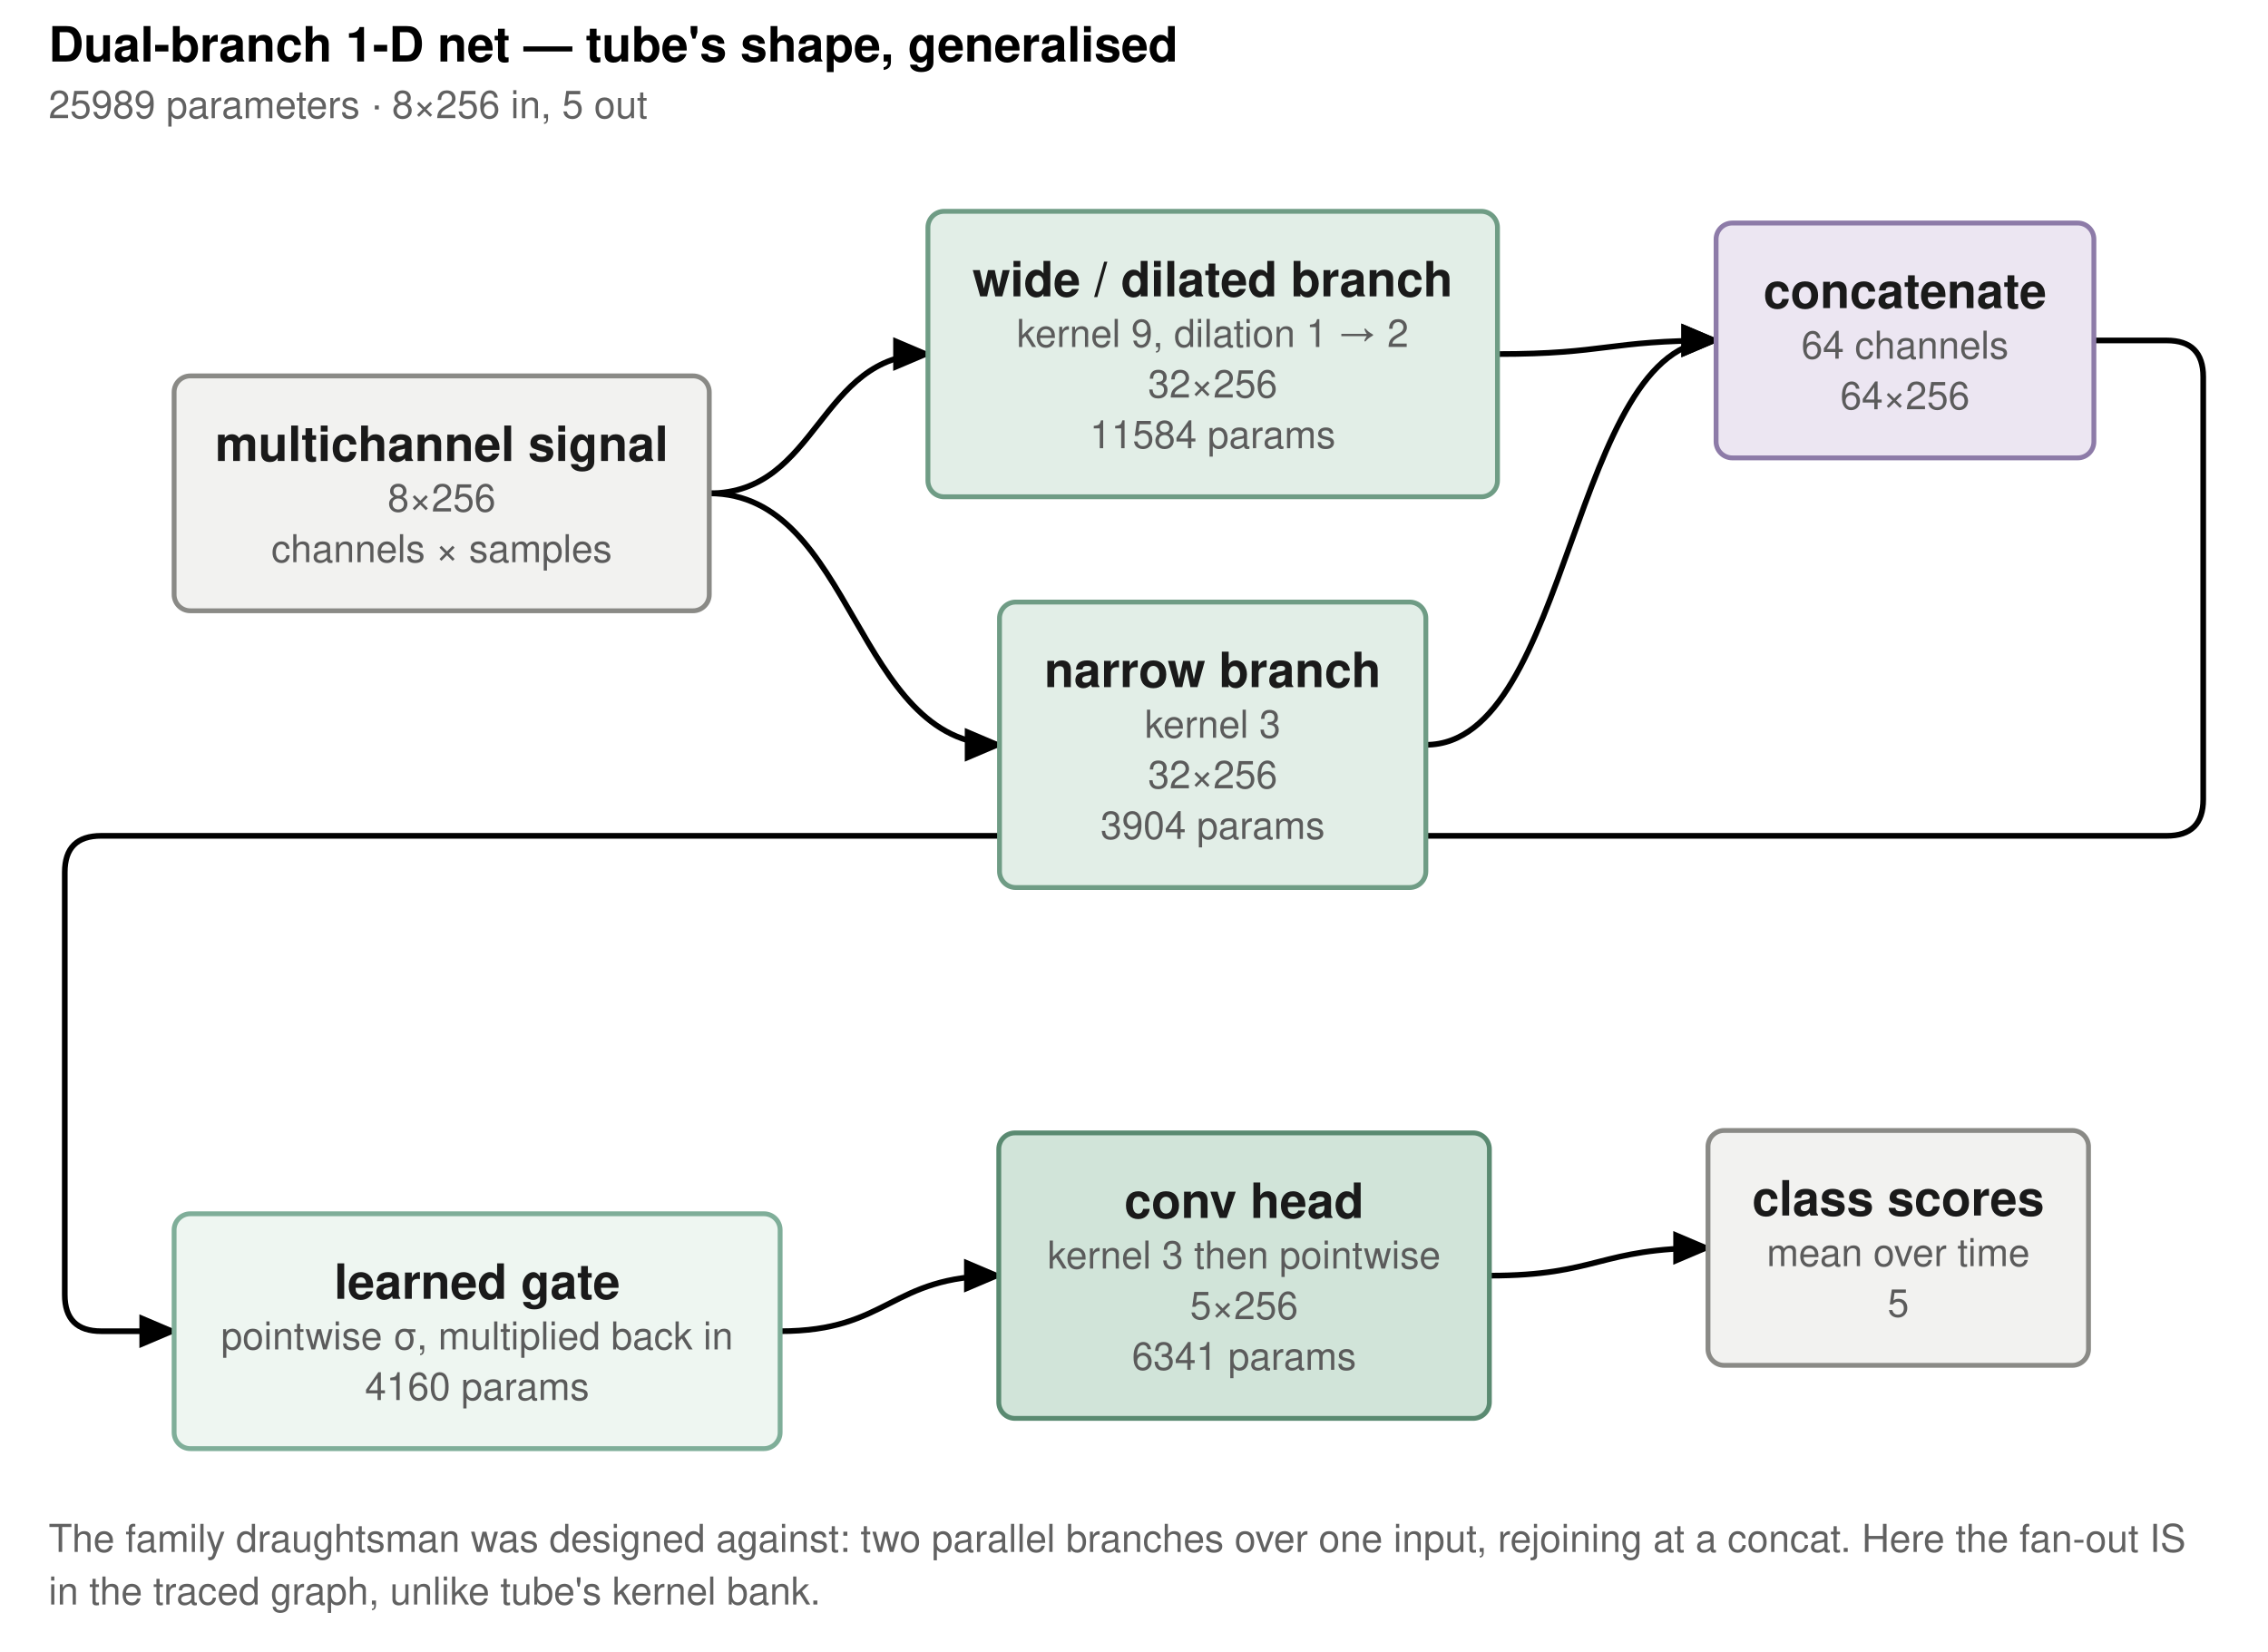
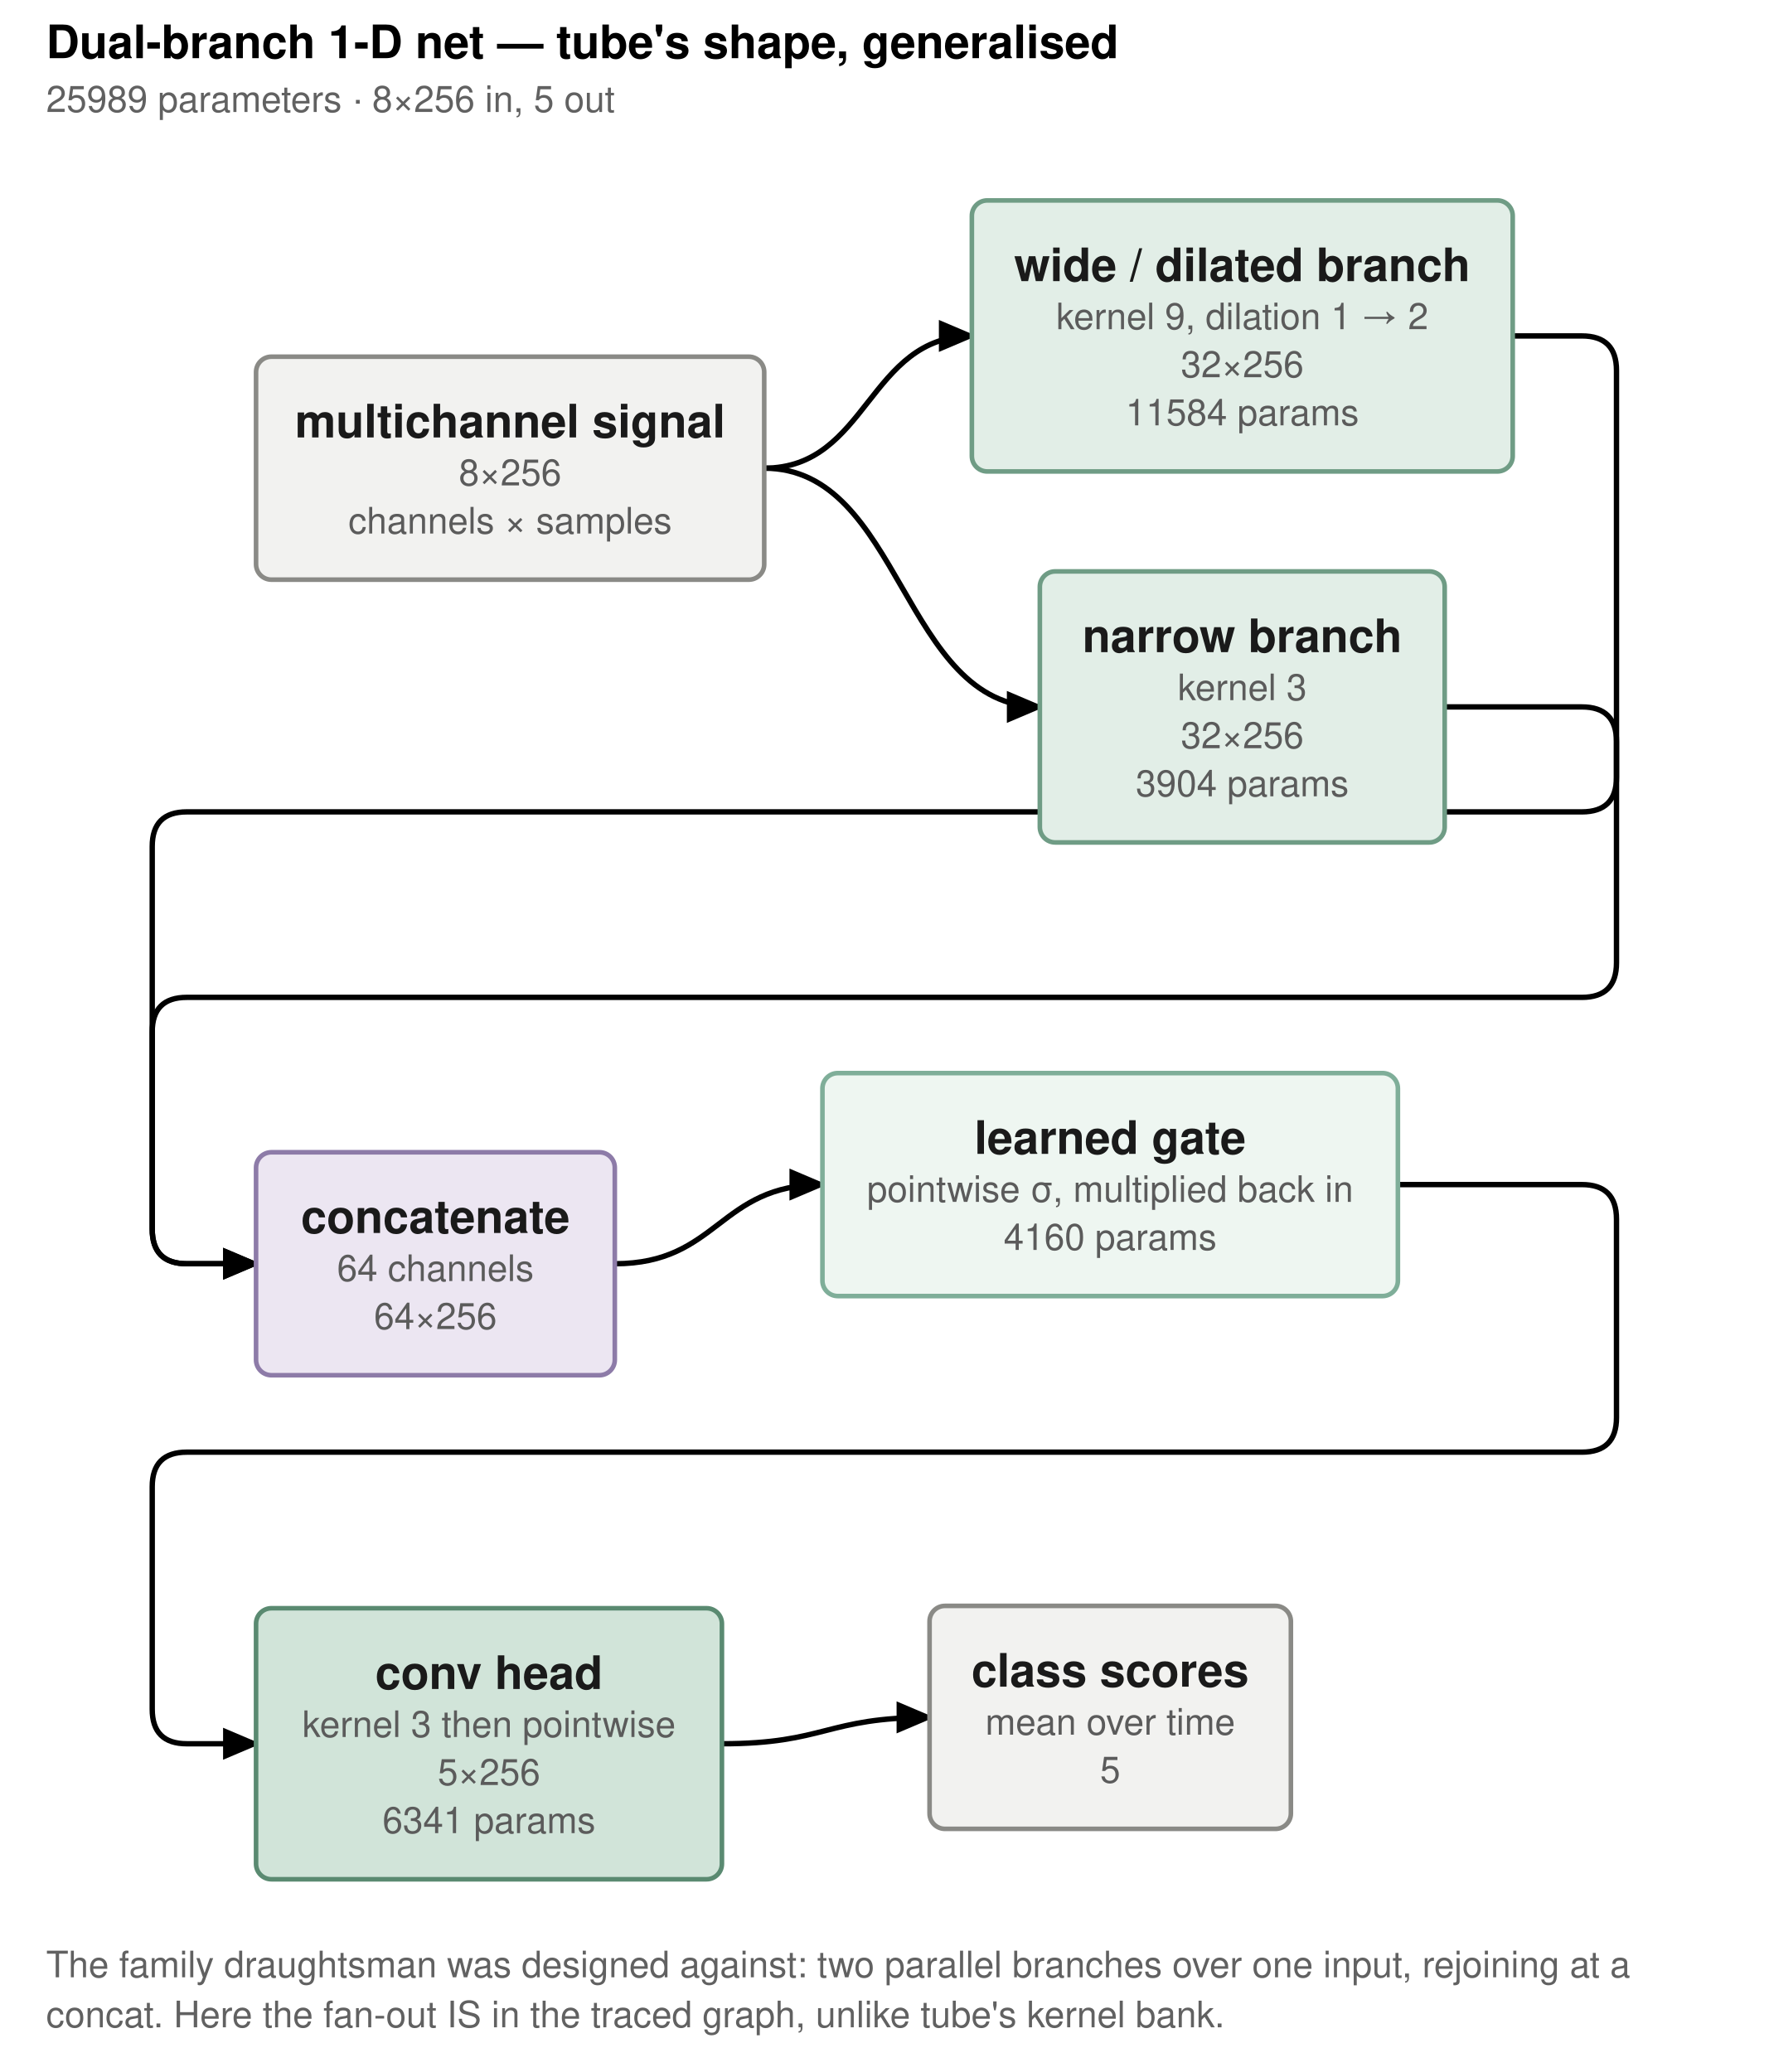
- <svg xmlns="http://www.w3.org/2000/svg" class="draughtsman" role="img" aria-label="Dual-branch 1-D net — tube's shape, generalised" viewBox="0 0 560.11 407.57" width="6in" height="4.37in">
+ <svg xmlns="http://www.w3.org/2000/svg" class="draughtsman" role="img" aria-label="Dual-branch 1-D net — tube's shape, generalised" viewBox="0 0 460 538.7" width="6in" height="7.03in">
  <defs>
    <marker id="ds-arrow" viewBox="0 0 8 8" refX="7" refY="4" markerWidth="7" markerHeight="7" orient="auto-start-reverse">
      <path d="M0 0.6 L8 4 L0 7.4 Z" style="fill:currentColor" />
    </marker>
  </defs>
  <text class="ds-title" x="12" y="15" style="font-family:Helvetica Neue, Helvetica, Arial, sans-serif;font-size:12.0px;font-weight:600;fill:currentColor">Dual-branch 1-D net — tube's shape, generalised</text>
  <text class="ds-subtitle" x="12" y="29" style="font-family:Helvetica Neue, Helvetica, Arial, sans-serif;font-size:9.5px;fill:currentColor;opacity:0.62">25989 parameters · 8×256 in, 5 out</text>
-   <g class="ds-body" transform="translate(0 36)">
+   <g class="ds-body" transform="translate(23.59 36)">
    <path class="ds-edge ds-edge-solid" data-from="signal" data-to="slow" d="M175.16 85.65 C202.16 85.65 202.16 51.25 229.16 51.25" style="fill:none;stroke:currentColor;stroke-width:1.4" marker-end="url(#ds-arrow)" />
    <path class="ds-edge ds-edge-solid" data-from="signal" data-to="fast" d="M175.16 85.65 C211 85.65 211 147.75 246.84 147.75" style="fill:none;stroke:currentColor;stroke-width:1.4" marker-end="url(#ds-arrow)" />
-     <path class="ds-edge ds-edge-solid" data-from="slow" data-to="concat" d="M369.81 51.25 C396.81 51.25 396.81 47.89 423.81 47.89" style="fill:none;stroke:currentColor;stroke-width:1.4" marker-end="url(#ds-arrow)" />
-     <path class="ds-edge ds-edge-solid" data-from="fast" data-to="concat" d="M352.13 147.75 C387.97 147.75 387.97 47.89 423.81 47.89" style="fill:none;stroke:currentColor;stroke-width:1.4" marker-end="url(#ds-arrow)" />
-     <path class="ds-edge ds-edge-solid" data-from="concat" data-to="gate" d="M517.11 47.89 L535.11 47.89 Q544.11 47.89 544.11 56.89 L544.11 161.23 Q544.11 170.23 535.11 170.23 L25 170.23 Q16 170.23 16 179.23 L16 283.57 Q16 292.57 25 292.57 L43 292.57" style="fill:none;stroke:currentColor;stroke-width:1.4" marker-end="url(#ds-arrow)" />
-     <path class="ds-edge ds-edge-solid" data-from="gate" data-to="head" d="M192.66 292.57 C219.66 292.57 219.66 278.85 246.66 278.85" style="fill:none;stroke:currentColor;stroke-width:1.4" marker-end="url(#ds-arrow)" />
-     <path class="ds-edge ds-edge-solid" data-from="head" data-to="score" d="M367.81 278.85 C394.81 278.85 394.81 272 421.81 272" style="fill:none;stroke:currentColor;stroke-width:1.4" marker-end="url(#ds-arrow)" />
+     <path class="ds-edge ds-edge-solid" data-from="slow" data-to="concat" d="M369.81 51.25 L387.81 51.25 Q396.81 51.25 396.81 60.25 L396.81 166.05 Q396.81 175.05 387.81 175.05 L25 175.05 Q16 175.05 16 184.05 L16 283.59 Q16 292.59 25 292.59 L43 292.59" style="fill:none;stroke:currentColor;stroke-width:1.4" marker-end="url(#ds-arrow)" />
+     <path class="ds-edge ds-edge-solid" data-from="fast" data-to="concat" d="M352.13 147.75 L387.81 147.75 Q396.81 147.75 396.81 156.75 L396.81 214.3 Q396.81 223.3 387.81 223.3 L25 223.3 Q16 223.3 16 232.3 L16 283.59 Q16 292.59 25 292.59 L43 292.59" style="fill:none;stroke:currentColor;stroke-width:1.4" marker-end="url(#ds-arrow)" />
+     <path class="ds-edge ds-edge-solid" data-from="concat" data-to="gate" d="M136.3 292.59 C163.3 292.59 163.3 272 190.3 272" style="fill:none;stroke:currentColor;stroke-width:1.4" marker-end="url(#ds-arrow)" />
+     <path class="ds-edge ds-edge-solid" data-from="gate" data-to="head" d="M339.96 272 L387.81 272 Q396.81 272 396.81 281 L396.81 332.6 Q396.81 341.6 387.81 341.6 L25 341.6 Q16 341.6 16 350.6 L16 408.45 Q16 417.45 25 417.45 L43 417.45" style="fill:none;stroke:currentColor;stroke-width:1.4" marker-end="url(#ds-arrow)" />
+     <path class="ds-edge ds-edge-solid" data-from="head" data-to="score" d="M164.16 417.45 C191.16 417.45 191.16 410.59 218.16 410.59" style="fill:none;stroke:currentColor;stroke-width:1.4" marker-end="url(#ds-arrow)" />
    <g class="ds-stage ds-kind-input" data-stage="signal">
      <rect x="43" y="56.65" width="132.16" height="58" rx="4" style="fill:#f2f2f0;stroke:#8a8a86;stroke-width:1.2" />
      <text x="109.08" y="77.65" text-anchor="middle" style="font-family:Helvetica Neue, Helvetica, Arial, sans-serif;font-size:12.0px;font-weight:600;fill:#1a1a1a">multichannel signal</text>
      <text x="109.08" y="90.15" text-anchor="middle" style="font-family:Helvetica Neue, Helvetica, Arial, sans-serif;font-size:9.5px;fill:#5b5b5b">8×256</text>
      <text x="109.08" y="102.65" text-anchor="middle" style="font-family:Helvetica Neue, Helvetica, Arial, sans-serif;font-size:9.5px;fill:#5b5b5b">channels × samples</text>
    </g>
    <g class="ds-stage ds-kind-conv" data-stage="slow">
      <rect x="229.16" y="16" width="140.66" height="70.5" rx="4" style="fill:#e2eee7;stroke:#6f9c85;stroke-width:1.2" />
      <text x="299.49" y="37" text-anchor="middle" style="font-family:Helvetica Neue, Helvetica, Arial, sans-serif;font-size:12.0px;font-weight:600;fill:#1a1a1a">wide / dilated branch</text>
      <text x="299.49" y="49.5" text-anchor="middle" style="font-family:Helvetica Neue, Helvetica, Arial, sans-serif;font-size:9.5px;fill:#5b5b5b">kernel 9, dilation 1 → 2</text>
      <text x="299.49" y="62" text-anchor="middle" style="font-family:Helvetica Neue, Helvetica, Arial, sans-serif;font-size:9.5px;fill:#5b5b5b">32×256</text>
      <text x="299.49" y="74.5" text-anchor="middle" style="font-family:Helvetica Neue, Helvetica, Arial, sans-serif;font-size:9.5px;fill:#5b5b5b">11584 params</text>
    </g>
    <g class="ds-stage ds-kind-conv" data-stage="fast">
      <rect x="246.84" y="112.5" width="105.29" height="70.5" rx="4" style="fill:#e2eee7;stroke:#6f9c85;stroke-width:1.2" />
      <text x="299.49" y="133.5" text-anchor="middle" style="font-family:Helvetica Neue, Helvetica, Arial, sans-serif;font-size:12.0px;font-weight:600;fill:#1a1a1a">narrow branch</text>
      <text x="299.49" y="146" text-anchor="middle" style="font-family:Helvetica Neue, Helvetica, Arial, sans-serif;font-size:9.5px;fill:#5b5b5b">kernel 3</text>
      <text x="299.49" y="158.5" text-anchor="middle" style="font-family:Helvetica Neue, Helvetica, Arial, sans-serif;font-size:9.5px;fill:#5b5b5b">32×256</text>
      <text x="299.49" y="171" text-anchor="middle" style="font-family:Helvetica Neue, Helvetica, Arial, sans-serif;font-size:9.5px;fill:#5b5b5b">3904 params</text>
    </g>
    <g class="ds-stage ds-kind-concat" data-stage="concat">
-       <rect x="423.81" y="18.89" width="93.3" height="58" rx="4" style="fill:#ece6f2;stroke:#8d7ba8;stroke-width:1.2" />
-       <text x="470.46" y="39.89" text-anchor="middle" style="font-family:Helvetica Neue, Helvetica, Arial, sans-serif;font-size:12.0px;font-weight:600;fill:#1a1a1a">concatenate</text>
-       <text x="470.46" y="52.39" text-anchor="middle" style="font-family:Helvetica Neue, Helvetica, Arial, sans-serif;font-size:9.5px;fill:#5b5b5b">64 channels</text>
-       <text x="470.46" y="64.89" text-anchor="middle" style="font-family:Helvetica Neue, Helvetica, Arial, sans-serif;font-size:9.5px;fill:#5b5b5b">64×256</text>
+       <rect x="43" y="263.59" width="93.3" height="58" rx="4" style="fill:#ece6f2;stroke:#8d7ba8;stroke-width:1.2" />
+       <text x="89.65" y="284.59" text-anchor="middle" style="font-family:Helvetica Neue, Helvetica, Arial, sans-serif;font-size:12.0px;font-weight:600;fill:#1a1a1a">concatenate</text>
+       <text x="89.65" y="297.09" text-anchor="middle" style="font-family:Helvetica Neue, Helvetica, Arial, sans-serif;font-size:9.5px;fill:#5b5b5b">64 channels</text>
+       <text x="89.65" y="309.59" text-anchor="middle" style="font-family:Helvetica Neue, Helvetica, Arial, sans-serif;font-size:9.5px;fill:#5b5b5b">64×256</text>
    </g>
    <g class="ds-stage ds-kind-kernel" data-stage="gate">
-       <rect x="43" y="263.57" width="149.66" height="58" rx="4" style="fill:#eef6f1;stroke:#7fae99;stroke-width:1.2" />
-       <text x="117.83" y="284.57" text-anchor="middle" style="font-family:Helvetica Neue, Helvetica, Arial, sans-serif;font-size:12.0px;font-weight:600;fill:#1a1a1a">learned gate</text>
-       <text x="117.83" y="297.07" text-anchor="middle" style="font-family:Helvetica Neue, Helvetica, Arial, sans-serif;font-size:9.5px;fill:#5b5b5b">pointwise σ, multiplied back in</text>
-       <text x="117.83" y="309.57" text-anchor="middle" style="font-family:Helvetica Neue, Helvetica, Arial, sans-serif;font-size:9.5px;fill:#5b5b5b">4160 params</text>
+       <rect x="190.3" y="243" width="149.66" height="58" rx="4" style="fill:#eef6f1;stroke:#7fae99;stroke-width:1.2" />
+       <text x="265.13" y="264" text-anchor="middle" style="font-family:Helvetica Neue, Helvetica, Arial, sans-serif;font-size:12.0px;font-weight:600;fill:#1a1a1a">learned gate</text>
+       <text x="265.13" y="276.5" text-anchor="middle" style="font-family:Helvetica Neue, Helvetica, Arial, sans-serif;font-size:9.5px;fill:#5b5b5b">pointwise σ, multiplied back in</text>
+       <text x="265.13" y="289" text-anchor="middle" style="font-family:Helvetica Neue, Helvetica, Arial, sans-serif;font-size:9.5px;fill:#5b5b5b">4160 params</text>
    </g>
    <g class="ds-stage ds-kind-stack" data-stage="head">
-       <rect x="246.66" y="243.6" width="121.16" height="70.5" rx="4" style="fill:#d1e4d9;stroke:#5a8a71;stroke-width:1.2" />
-       <text x="307.24" y="264.6" text-anchor="middle" style="font-family:Helvetica Neue, Helvetica, Arial, sans-serif;font-size:12.0px;font-weight:600;fill:#1a1a1a">conv head</text>
-       <text x="307.24" y="277.1" text-anchor="middle" style="font-family:Helvetica Neue, Helvetica, Arial, sans-serif;font-size:9.5px;fill:#5b5b5b">kernel 3 then pointwise</text>
-       <text x="307.24" y="289.6" text-anchor="middle" style="font-family:Helvetica Neue, Helvetica, Arial, sans-serif;font-size:9.5px;fill:#5b5b5b">5×256</text>
-       <text x="307.24" y="302.1" text-anchor="middle" style="font-family:Helvetica Neue, Helvetica, Arial, sans-serif;font-size:9.5px;fill:#5b5b5b">6341 params</text>
+       <rect x="43" y="382.2" width="121.16" height="70.5" rx="4" style="fill:#d1e4d9;stroke:#5a8a71;stroke-width:1.2" />
+       <text x="103.58" y="403.2" text-anchor="middle" style="font-family:Helvetica Neue, Helvetica, Arial, sans-serif;font-size:12.0px;font-weight:600;fill:#1a1a1a">conv head</text>
+       <text x="103.58" y="415.7" text-anchor="middle" style="font-family:Helvetica Neue, Helvetica, Arial, sans-serif;font-size:9.5px;fill:#5b5b5b">kernel 3 then pointwise</text>
+       <text x="103.58" y="428.2" text-anchor="middle" style="font-family:Helvetica Neue, Helvetica, Arial, sans-serif;font-size:9.5px;fill:#5b5b5b">5×256</text>
+       <text x="103.58" y="440.7" text-anchor="middle" style="font-family:Helvetica Neue, Helvetica, Arial, sans-serif;font-size:9.5px;fill:#5b5b5b">6341 params</text>
    </g>
    <g class="ds-stage ds-kind-output" data-stage="score">
-       <rect x="421.81" y="243" width="93.97" height="58" rx="4" style="fill:#f2f2f0;stroke:#8a8a86;stroke-width:1.2" />
-       <text x="468.8" y="264" text-anchor="middle" style="font-family:Helvetica Neue, Helvetica, Arial, sans-serif;font-size:12.0px;font-weight:600;fill:#1a1a1a">class scores</text>
-       <text x="468.8" y="276.5" text-anchor="middle" style="font-family:Helvetica Neue, Helvetica, Arial, sans-serif;font-size:9.5px;fill:#5b5b5b">mean over time</text>
-       <text x="468.8" y="289" text-anchor="middle" style="font-family:Helvetica Neue, Helvetica, Arial, sans-serif;font-size:9.5px;fill:#5b5b5b">5</text>
+       <rect x="218.16" y="381.59" width="93.97" height="58" rx="4" style="fill:#f2f2f0;stroke:#8a8a86;stroke-width:1.2" />
+       <text x="265.14" y="402.59" text-anchor="middle" style="font-family:Helvetica Neue, Helvetica, Arial, sans-serif;font-size:12.0px;font-weight:600;fill:#1a1a1a">class scores</text>
+       <text x="265.14" y="415.09" text-anchor="middle" style="font-family:Helvetica Neue, Helvetica, Arial, sans-serif;font-size:9.5px;fill:#5b5b5b">mean over time</text>
+       <text x="265.14" y="427.59" text-anchor="middle" style="font-family:Helvetica Neue, Helvetica, Arial, sans-serif;font-size:9.5px;fill:#5b5b5b">5</text>
    </g>
  </g>
-   <text class="ds-caption" x="12" y="383.07" style="font-family:Helvetica Neue, Helvetica, Arial, sans-serif;font-size:9.5px;fill:currentColor;opacity:0.62">The family draughtsman was designed against: two parallel branches over one input, rejoining at a concat. Here the fan-out IS</text>
-   <text class="ds-caption" x="12" y="396.07" style="font-family:Helvetica Neue, Helvetica, Arial, sans-serif;font-size:9.5px;fill:currentColor;opacity:0.62">in the traced graph, unlike tube's kernel bank.</text>
+   <text class="ds-caption" x="12" y="514.2" style="font-family:Helvetica Neue, Helvetica, Arial, sans-serif;font-size:9.5px;fill:currentColor;opacity:0.62">The family draughtsman was designed against: two parallel branches over one input, rejoining at a</text>
+   <text class="ds-caption" x="12" y="527.2" style="font-family:Helvetica Neue, Helvetica, Arial, sans-serif;font-size:9.5px;fill:currentColor;opacity:0.62">concat. Here the fan-out IS in the traced graph, unlike tube's kernel bank.</text>
</svg>
